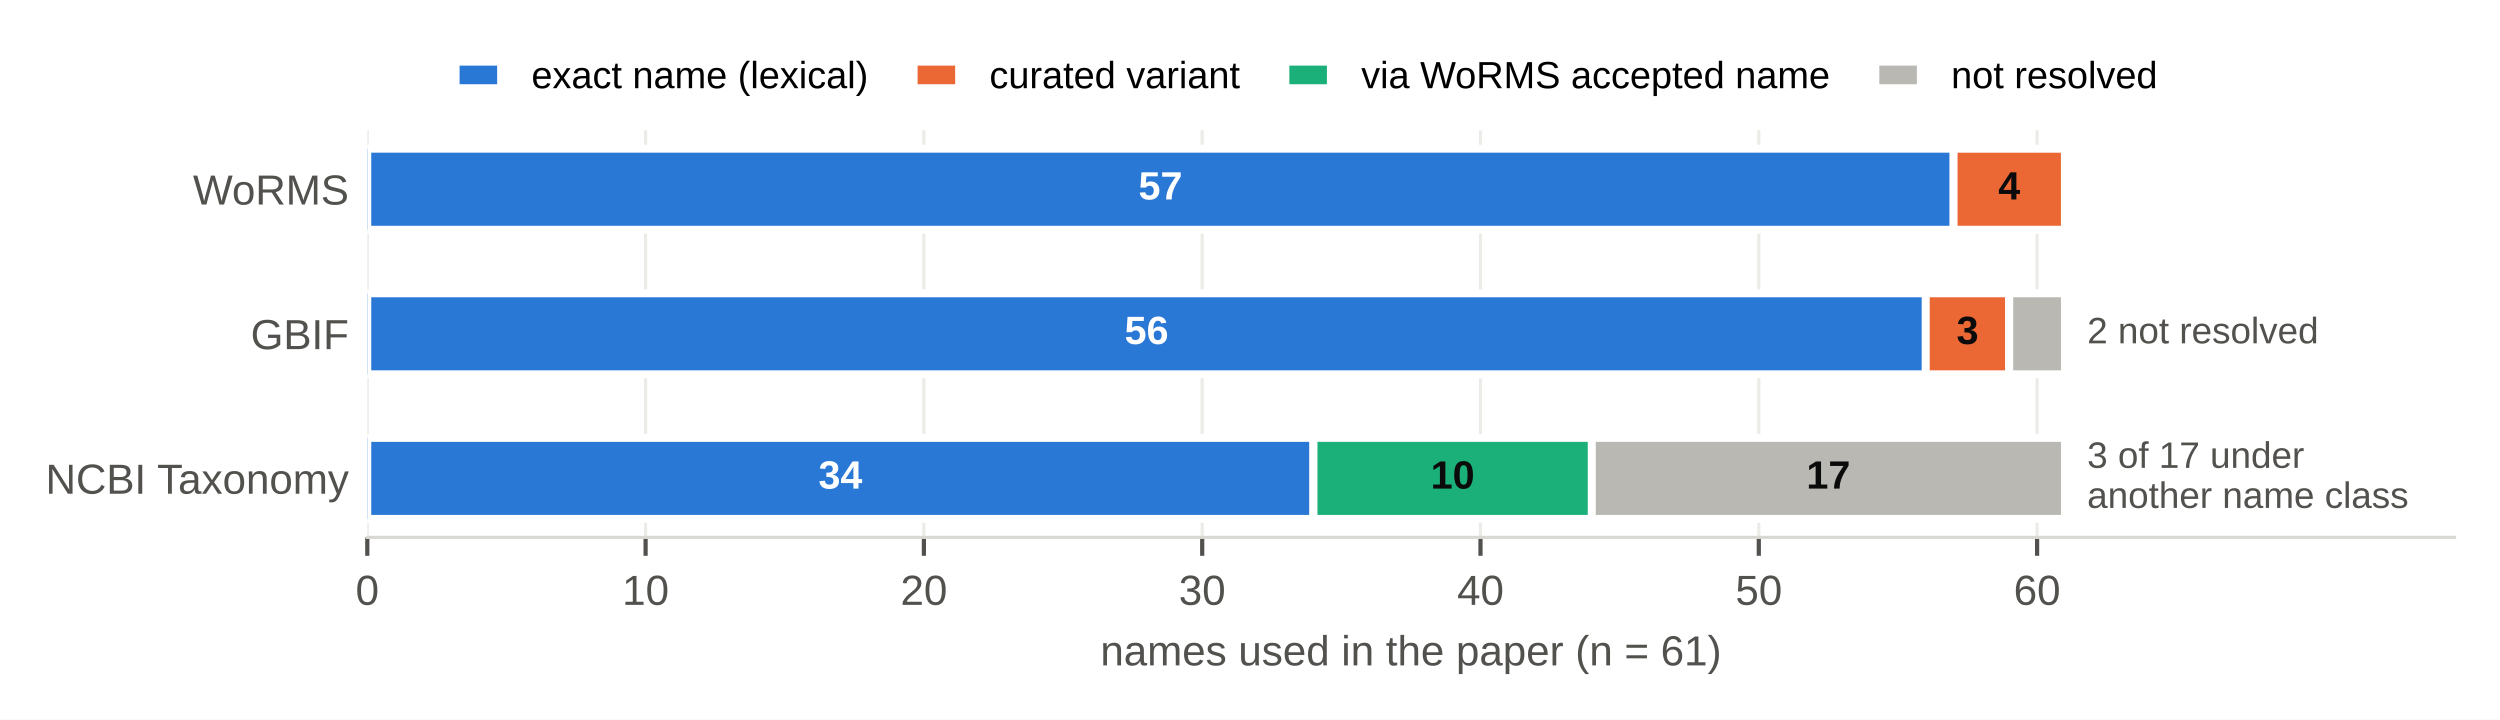
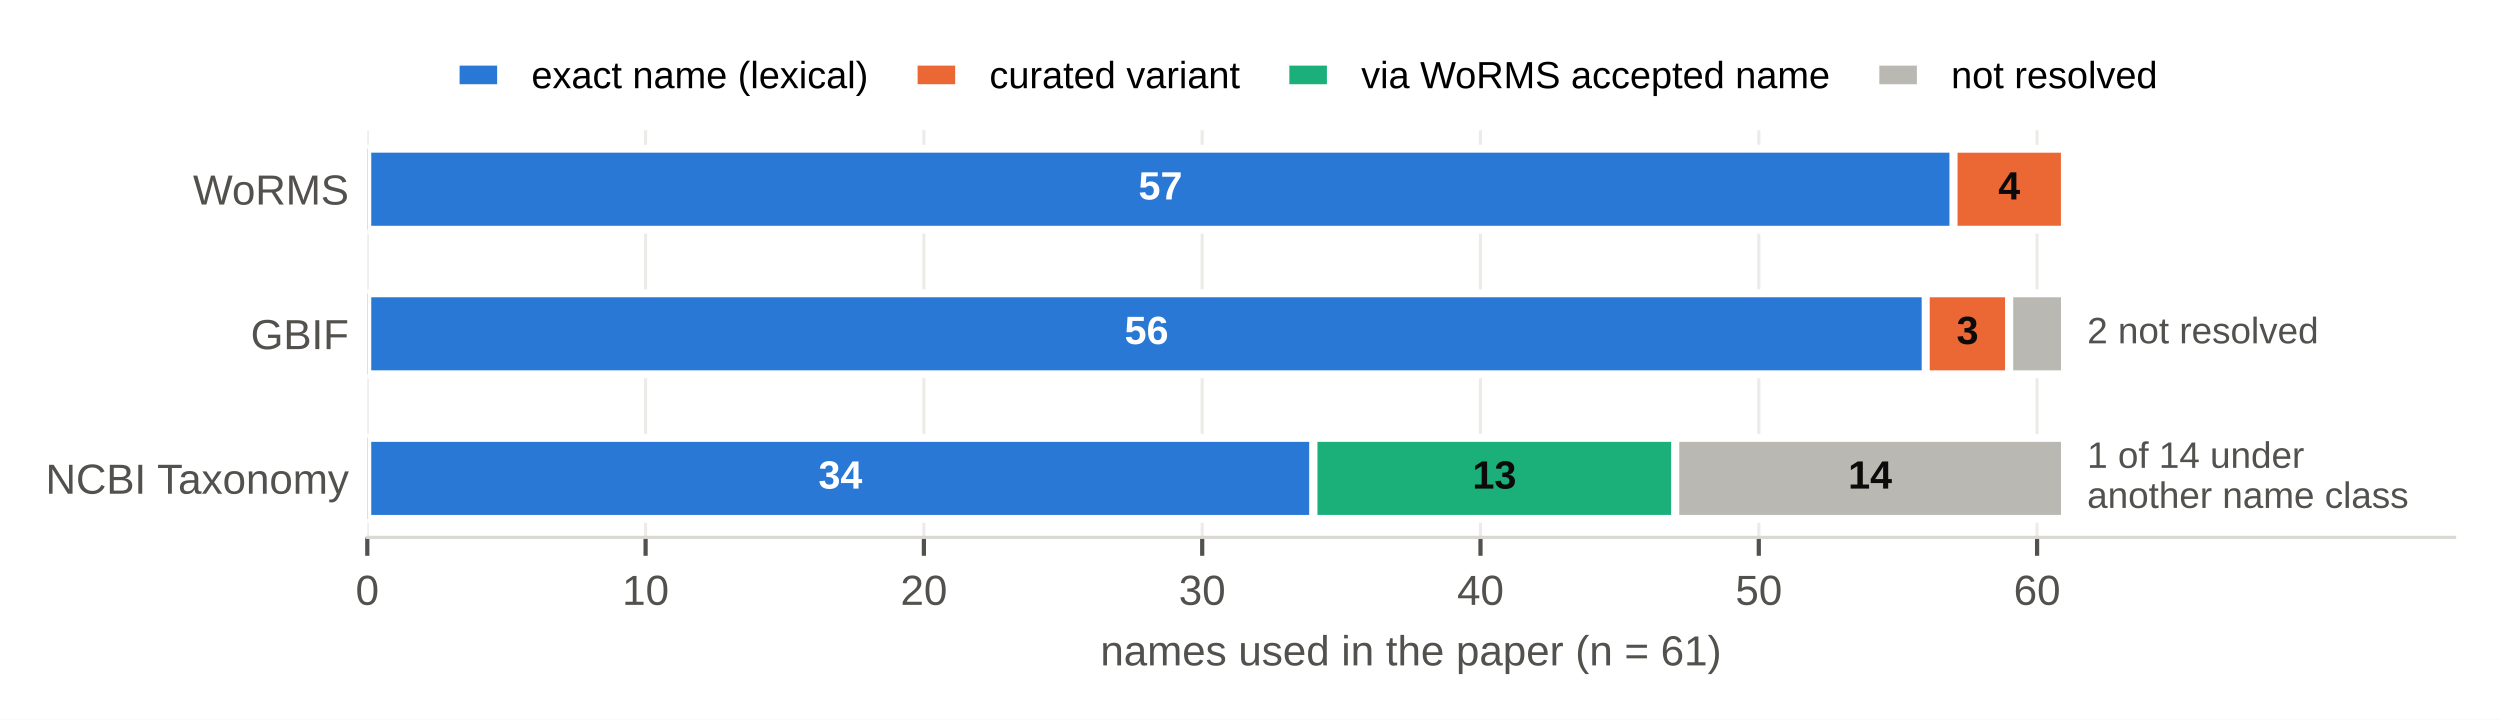
<svg xmlns="http://www.w3.org/2000/svg" xmlns:xlink="http://www.w3.org/1999/xlink" width="475.2pt" height="136.8pt" viewBox="0 0 475.2 136.8" version="1.1">
  <defs>
    <style type="text/css">*{stroke-linejoin: round; stroke-linecap: butt}</style>
  </defs>
  <g id="figure_1">
    <g id="patch_1">
      <path d="M 0 136.8  L 475.2 136.8  L 475.2 0  L 0 0  z " style="fill: #ffffff" />
    </g>
    <g id="axes_1">
      <g id="patch_2">
        <path d="M 69.815 102.144  L 466.56 102.144  L 466.56 24.757  L 69.815 24.757  z " style="fill: #ffffff" />
      </g>
      <g id="matplotlib.axis_1">
        <g id="xtick_1">
          <g id="line2d_1">
            <path d="M 69.815 102.144  L 69.815 24.757  " clip-path="url(#p9b26fb5ef3)" style="fill: none; stroke: #ecebe7; stroke-width: 0.6; stroke-linecap: square" />
          </g>
          <g id="line2d_2">
            <defs>
              <path id="ma155ac7224" d="M 0 0  L 0 3.5  " style="stroke: #52514e; stroke-width: 0.8" />
            </defs>
            <g>
              <use xlink:href="#ma155ac7224" x="69.815" y="102.144" style="fill: #52514e; stroke: #52514e; stroke-width: 0.8" />
            </g>
          </g>
          <g id="text_1">
            <text style="font-size: 8px; font-family: 'Liberation Sans'; text-anchor: middle; fill: #52514e" x="69.815" y="114.969" transform="rotate(-0 69.815 114.9686)">0</text>
          </g>
        </g>
        <g id="xtick_2">
          <g id="line2d_3">
            <path d="M 122.714 102.144  L 122.714 24.757  " clip-path="url(#p9b26fb5ef3)" style="fill: none; stroke: #ecebe7; stroke-width: 0.6; stroke-linecap: square" />
          </g>
          <g id="line2d_4">
            <g>
              <use xlink:href="#ma155ac7224" x="122.714" y="102.144" style="fill: #52514e; stroke: #52514e; stroke-width: 0.8" />
            </g>
          </g>
          <g id="text_2">
            <text style="font-size: 8px; font-family: 'Liberation Sans'; text-anchor: middle; fill: #52514e" x="122.714" y="114.969" transform="rotate(-0 122.7143 114.9686)">10</text>
          </g>
        </g>
        <g id="xtick_3">
          <g id="line2d_5">
            <path d="M 175.614 102.144  L 175.614 24.757  " clip-path="url(#p9b26fb5ef3)" style="fill: none; stroke: #ecebe7; stroke-width: 0.6; stroke-linecap: square" />
          </g>
          <g id="line2d_6">
            <g>
              <use xlink:href="#ma155ac7224" x="175.614" y="102.144" style="fill: #52514e; stroke: #52514e; stroke-width: 0.8" />
            </g>
          </g>
          <g id="text_3">
            <text style="font-size: 8px; font-family: 'Liberation Sans'; text-anchor: middle; fill: #52514e" x="175.614" y="114.969" transform="rotate(-0 175.6137 114.9686)">20</text>
          </g>
        </g>
        <g id="xtick_4">
          <g id="line2d_7">
            <path d="M 228.513 102.144  L 228.513 24.757  " clip-path="url(#p9b26fb5ef3)" style="fill: none; stroke: #ecebe7; stroke-width: 0.6; stroke-linecap: square" />
          </g>
          <g id="line2d_8">
            <g>
              <use xlink:href="#ma155ac7224" x="228.513" y="102.144" style="fill: #52514e; stroke: #52514e; stroke-width: 0.8" />
            </g>
          </g>
          <g id="text_4">
            <text style="font-size: 8px; font-family: 'Liberation Sans'; text-anchor: middle; fill: #52514e" x="228.513" y="114.969" transform="rotate(-0 228.513 114.9686)">30</text>
          </g>
        </g>
        <g id="xtick_5">
          <g id="line2d_9">
            <path d="M 281.412 102.144  L 281.412 24.757  " clip-path="url(#p9b26fb5ef3)" style="fill: none; stroke: #ecebe7; stroke-width: 0.6; stroke-linecap: square" />
          </g>
          <g id="line2d_10">
            <g>
              <use xlink:href="#ma155ac7224" x="281.412" y="102.144" style="fill: #52514e; stroke: #52514e; stroke-width: 0.8" />
            </g>
          </g>
          <g id="text_5">
            <text style="font-size: 8px; font-family: 'Liberation Sans'; text-anchor: middle; fill: #52514e" x="281.412" y="114.969" transform="rotate(-0 281.4123 114.9686)">40</text>
          </g>
        </g>
        <g id="xtick_6">
          <g id="line2d_11">
            <path d="M 334.312 102.144  L 334.312 24.757  " clip-path="url(#p9b26fb5ef3)" style="fill: none; stroke: #ecebe7; stroke-width: 0.6; stroke-linecap: square" />
          </g>
          <g id="line2d_12">
            <g>
              <use xlink:href="#ma155ac7224" x="334.312" y="102.144" style="fill: #52514e; stroke: #52514e; stroke-width: 0.8" />
            </g>
          </g>
          <g id="text_6">
            <text style="font-size: 8px; font-family: 'Liberation Sans'; text-anchor: middle; fill: #52514e" x="334.312" y="114.969" transform="rotate(-0 334.3117 114.9686)">50</text>
          </g>
        </g>
        <g id="xtick_7">
          <g id="line2d_13">
            <path d="M 387.211 102.144  L 387.211 24.757  " clip-path="url(#p9b26fb5ef3)" style="fill: none; stroke: #ecebe7; stroke-width: 0.6; stroke-linecap: square" />
          </g>
          <g id="line2d_14">
            <g>
              <use xlink:href="#ma155ac7224" x="387.211" y="102.144" style="fill: #52514e; stroke: #52514e; stroke-width: 0.8" />
            </g>
          </g>
          <g id="text_7">
            <text style="font-size: 8px; font-family: 'Liberation Sans'; text-anchor: middle; fill: #52514e" x="387.211" y="114.969" transform="rotate(-0 387.211 114.9686)">60</text>
          </g>
        </g>
        <g id="text_8">
          <text style="font-size: 8px; font-family: 'Liberation Sans'; text-anchor: middle; fill: #52514e" x="268.188" y="126.476" transform="rotate(-0 268.1875 126.4764)">names used in the paper (n = 61)</text>
        </g>
      </g>
      <g id="matplotlib.axis_2">
        <g id="ytick_1">
          <g id="line2d_15" />
          <g id="text_9">
            <text style="font-size: 8px; font-family: 'Liberation Sans'; text-anchor: end; fill: #52514e" x="66.315" y="38.882" transform="rotate(-0 66.315 38.88151)">WoRMS</text>
          </g>
        </g>
        <g id="ytick_2">
          <g id="line2d_16" />
          <g id="text_10">
            <text style="font-size: 8px; font-family: 'Liberation Sans'; text-anchor: end; fill: #52514e" x="66.315" y="66.363" transform="rotate(-0 66.315 66.36281)">GBIF</text>
          </g>
        </g>
        <g id="ytick_3">
          <g id="line2d_17" />
          <g id="text_11">
            <text style="font-size: 8px; font-family: 'Liberation Sans'; text-anchor: end; fill: #52514e" x="66.315" y="93.844" transform="rotate(-0 66.315 93.84411)">NCBI Taxonomy</text>
          </g>
        </g>
      </g>
      <g id="patch_3">
        <path d="M 69.815 43.664  L 371.341 43.664  L 371.341 28.275  L 69.815 28.275  z " clip-path="url(#p9b26fb5ef3)" style="fill: #2a78d6; stroke: #ffffff; stroke-width: 1.5; stroke-linejoin: miter" />
      </g>
      <g id="patch_4">
        <path d="M 69.815 71.145  L 366.051 71.145  L 366.051 55.756  L 69.815 55.756  z " clip-path="url(#p9b26fb5ef3)" style="fill: #2a78d6; stroke: #ffffff; stroke-width: 1.5; stroke-linejoin: miter" />
      </g>
      <g id="patch_5">
        <path d="M 69.815 98.627  L 249.673 98.627  L 249.673 83.237  L 69.815 83.237  z " clip-path="url(#p9b26fb5ef3)" style="fill: #2a78d6; stroke: #ffffff; stroke-width: 1.5; stroke-linejoin: miter" />
      </g>
      <g id="patch_6">
        <path d="M 371.341 43.664  L 392.501 43.664  L 392.501 28.275  L 371.341 28.275  z " clip-path="url(#p9b26fb5ef3)" style="fill: #eb6834; stroke: #ffffff; stroke-width: 1.5; stroke-linejoin: miter" />
      </g>
      <g id="patch_7">
        <path d="M 366.051 71.145  L 381.921 71.145  L 381.921 55.756  L 366.051 55.756  z " clip-path="url(#p9b26fb5ef3)" style="fill: #eb6834; stroke: #ffffff; stroke-width: 1.5; stroke-linejoin: miter" />
      </g>
      <g id="patch_8">
        <path d="M 249.673 98.627  L 249.673 98.627  L 249.673 83.237  L 249.673 83.237  z " clip-path="url(#p9b26fb5ef3)" style="fill: #eb6834; stroke: #ffffff; stroke-width: 1.5; stroke-linejoin: miter" />
      </g>
      <g id="patch_9">
        <path d="M 392.501 43.664  L 392.501 43.664  L 392.501 28.275  L 392.501 28.275  z " clip-path="url(#p9b26fb5ef3)" style="fill: #1baf7a; stroke: #ffffff; stroke-width: 1.5; stroke-linejoin: miter" />
      </g>
      <g id="patch_10">
        <path d="M 381.921 71.145  L 381.921 71.145  L 381.921 55.756  L 381.921 55.756  z " clip-path="url(#p9b26fb5ef3)" style="fill: #1baf7a; stroke: #ffffff; stroke-width: 1.5; stroke-linejoin: miter" />
      </g>
      <g id="patch_11">
-         <path d="M 249.673 98.627  L 302.572 98.627  L 302.572 83.237  L 249.673 83.237  z " clip-path="url(#p9b26fb5ef3)" style="fill: #1baf7a; stroke: #ffffff; stroke-width: 1.5; stroke-linejoin: miter" />
+         <path d="M 249.673 98.627  L 318.442 98.627  L 318.442 83.237  L 249.673 83.237  z " clip-path="url(#p9b26fb5ef3)" style="fill: #1baf7a; stroke: #ffffff; stroke-width: 1.5; stroke-linejoin: miter" />
      </g>
      <g id="patch_12">
        <path d="M 392.501 43.664  L 392.501 43.664  L 392.501 28.275  L 392.501 28.275  z " clip-path="url(#p9b26fb5ef3)" style="fill: #b9b8b3; stroke: #ffffff; stroke-width: 1.5; stroke-linejoin: miter" />
      </g>
      <g id="patch_13">
        <path d="M 381.921 71.145  L 392.501 71.145  L 392.501 55.756  L 381.921 55.756  z " clip-path="url(#p9b26fb5ef3)" style="fill: #b9b8b3; stroke: #ffffff; stroke-width: 1.5; stroke-linejoin: miter" />
      </g>
      <g id="patch_14">
-         <path d="M 302.572 98.627  L 392.501 98.627  L 392.501 83.237  L 302.572 83.237  z " clip-path="url(#p9b26fb5ef3)" style="fill: #b9b8b3; stroke: #ffffff; stroke-width: 1.5; stroke-linejoin: miter" />
+         <path d="M 318.442 98.627  L 392.501 98.627  L 392.501 83.237  L 318.442 83.237  z " clip-path="url(#p9b26fb5ef3)" style="fill: #b9b8b3; stroke: #ffffff; stroke-width: 1.5; stroke-linejoin: miter" />
      </g>
      <g id="patch_15">
        <path d="M 69.815 102.144  L 466.56 102.144  " style="fill: none; stroke: #d9d8d3; stroke-width: 0.6; stroke-linejoin: miter; stroke-linecap: square" />
      </g>
      <g id="text_12">
        <text style="font-weight: 700; font-size: 7.5px; font-family: 'Liberation Sans'; text-anchor: middle; fill: #ffffff" x="220.578" y="37.91" transform="rotate(-0 220.5781 37.91032)">57</text>
      </g>
      <g id="text_13">
        <text style="font-weight: 700; font-size: 7.5px; font-family: 'Liberation Sans'; text-anchor: middle; fill: #ffffff" x="217.933" y="65.392" transform="rotate(-0 217.9331 65.39162)">56</text>
      </g>
      <g id="text_14">
        <text style="font-weight: 700; font-size: 7.5px; font-family: 'Liberation Sans'; text-anchor: middle; fill: #ffffff" x="159.744" y="92.873" transform="rotate(-0 159.7439 92.87292)">34</text>
      </g>
      <g id="text_15">
        <text style="font-weight: 700; font-size: 7.5px; font-family: 'Liberation Sans'; text-anchor: middle; fill: #0b0b0b" x="381.921" y="37.91" transform="rotate(-0 381.9211 37.91032)">4</text>
      </g>
      <g id="text_16">
        <text style="font-weight: 700; font-size: 7.5px; font-family: 'Liberation Sans'; text-anchor: middle; fill: #0b0b0b" x="373.986" y="65.392" transform="rotate(-0 373.9862 65.39162)">3</text>
      </g>
      <g id="text_17">
-         <text style="font-weight: 700; font-size: 7.5px; font-family: 'Liberation Sans'; text-anchor: middle; fill: #0b0b0b" x="276.122" y="92.873" transform="rotate(-0 276.1224 92.87292)">10</text>
+         <text style="font-weight: 700; font-size: 7.5px; font-family: 'Liberation Sans'; text-anchor: middle; fill: #0b0b0b" x="284.057" y="92.873" transform="rotate(-0 284.0573 92.87292)">13</text>
      </g>
      <g id="text_18">
-         <text style="font-weight: 700; font-size: 7.5px; font-family: 'Liberation Sans'; text-anchor: middle; fill: #0b0b0b" x="347.536" y="92.873" transform="rotate(-0 347.5365 92.87292)">17</text>
+         <text style="font-weight: 700; font-size: 7.5px; font-family: 'Liberation Sans'; text-anchor: middle; fill: #0b0b0b" x="355.471" y="92.873" transform="rotate(-0 355.4714 92.87292)">14</text>
      </g>
      <g id="text_19">
        <text style="font-size: 7px; font-family: 'Liberation Sans'; text-anchor: start; fill: #52514e" x="396.733" y="65.262" transform="rotate(-0 396.7329 65.26223)">2 not resolved</text>
      </g>
      <g id="text_20">
-         <text style="font-size: 7px; font-family: 'Liberation Sans'; fill: #52514e" transform="translate(396.7329 88.9342)">3 of 17 under</text>
+         <text style="font-size: 7px; font-family: 'Liberation Sans'; fill: #52514e" transform="translate(396.7329 88.9342)">1 of 14 under</text>
        <text style="font-size: 7px; font-family: 'Liberation Sans'; fill: #52514e" transform="translate(396.7329 96.55285)">another name class</text>
      </g>
      <g id="legend_1">
        <g id="patch_16">
          <path d="M 86.608 16.762  L 95.248 16.762  L 95.248 11.722  L 86.608 11.722  z " style="fill: #2a78d6; stroke: #ffffff; stroke-width: 1.5; stroke-linejoin: miter" />
        </g>
        <g id="text_21">
          <text style="font-size: 7.2px; font-family: 'Liberation Sans'; text-anchor: start" x="101.008" y="16.762" transform="rotate(-0 101.0079 16.7618)">exact name (lexical)</text>
        </g>
        <g id="patch_17">
          <path d="M 173.667 16.762  L 182.307 16.762  L 182.307 11.722  L 173.667 11.722  z " style="fill: #eb6834; stroke: #ffffff; stroke-width: 1.5; stroke-linejoin: miter" />
        </g>
        <g id="text_22">
          <text style="font-size: 7.2px; font-family: 'Liberation Sans'; text-anchor: start" x="188.067" y="16.762" transform="rotate(-0 188.0671 16.7618)">curated variant</text>
        </g>
        <g id="patch_18">
          <path d="M 244.329 16.762  L 252.97 16.762  L 252.97 11.722  L 244.329 11.722  z " style="fill: #1baf7a; stroke: #ffffff; stroke-width: 1.5; stroke-linejoin: miter" />
        </g>
        <g id="text_23">
          <text style="font-size: 7.2px; font-family: 'Liberation Sans'; text-anchor: start" x="258.729" y="16.762" transform="rotate(-0 258.7295 16.7618)">via WoRMS accepted name</text>
        </g>
        <g id="patch_19">
          <path d="M 356.472 16.762  L 365.112 16.762  L 365.112 11.722  L 356.472 11.722  z " style="fill: #b9b8b3; stroke: #ffffff; stroke-width: 1.5; stroke-linejoin: miter" />
        </g>
        <g id="text_24">
          <text style="font-size: 7.2px; font-family: 'Liberation Sans'; text-anchor: start" x="370.872" y="16.762" transform="rotate(-0 370.8718 16.7618)">not resolved</text>
        </g>
      </g>
    </g>
  </g>
  <defs>
    <clipPath id="p9b26fb5ef3">
      <rect x="69.815" y="24.757" width="396.745" height="77.387" />
    </clipPath>
  </defs>
</svg>
